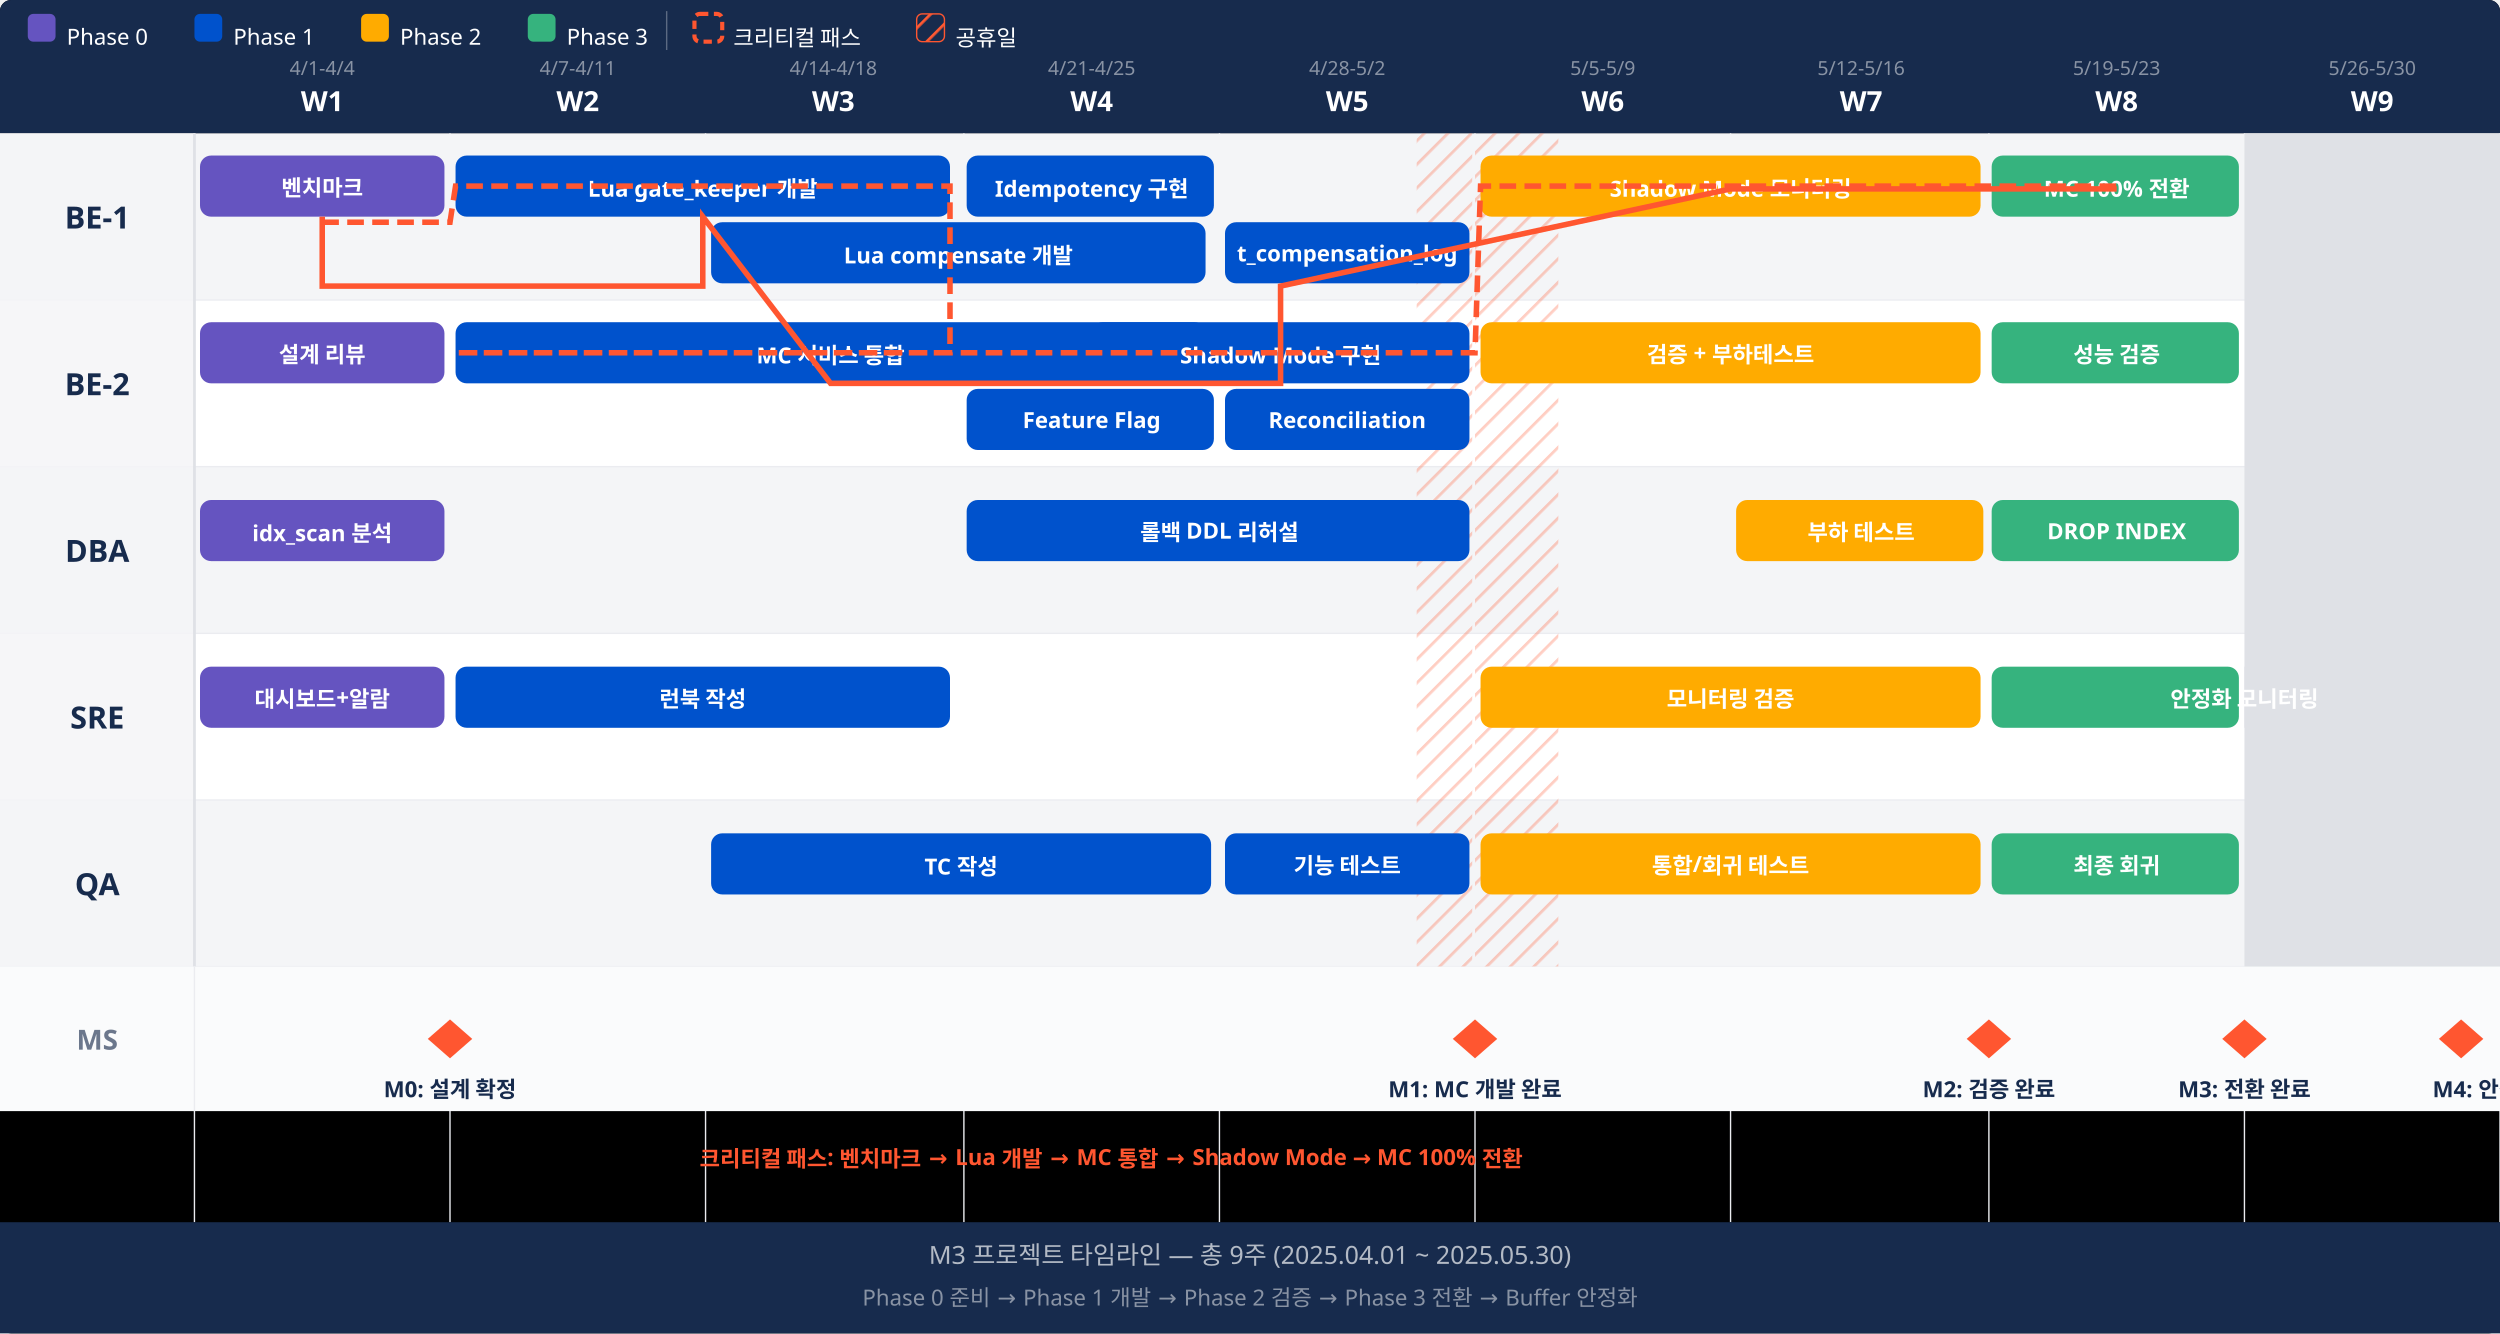
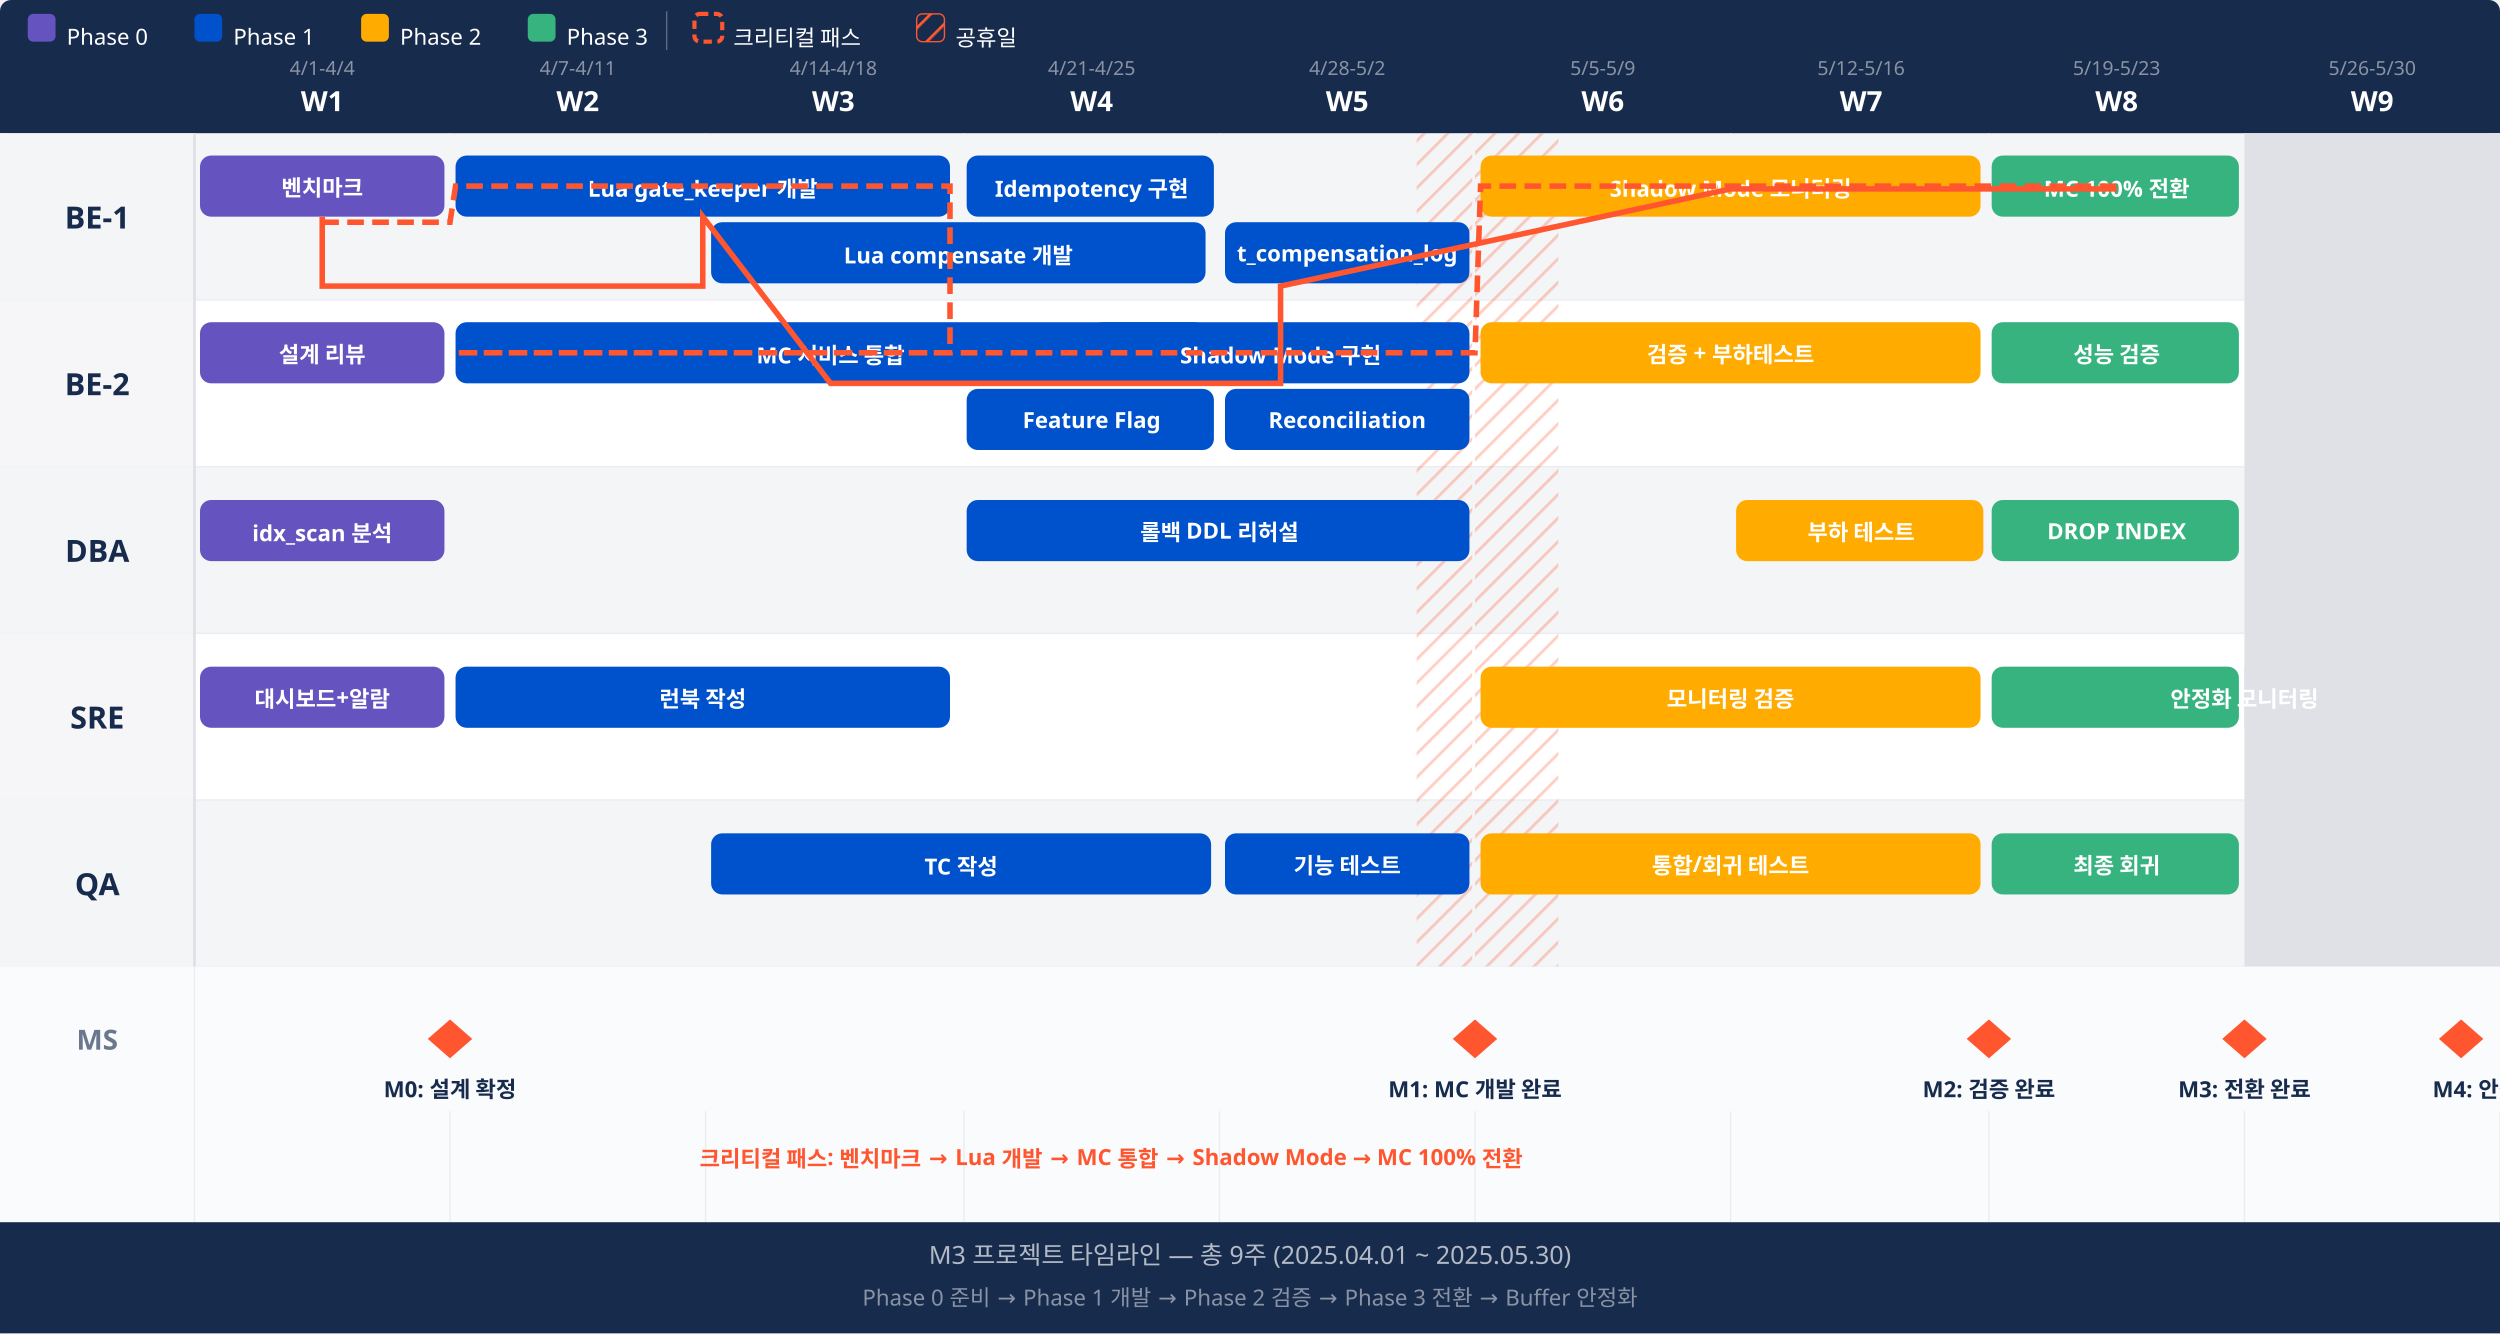
<svg xmlns="http://www.w3.org/2000/svg" viewBox="0 0 900 480" width="750" height="400" font-family="'Segoe UI','Apple SD Gothic Neo','Malgun Gothic',sans-serif">
  <style>  } .bg { fill: #FAFBFC; } .grid-line { stroke: #EBECF0; stroke-width: 0.5; } .header-bg { fill: #172B4D; } .header-text { fill: #fff; font-size: 10px; font-weight: 600; text-anchor: middle; } .lane-bg-even { fill: #F4F5F7; } .lane-bg-odd { fill: #FFFFFF; } .lane-label { font-size: 11px; font-weight: 700; fill: #172B4D; dominant-baseline: central; opacity: 1;  } .lane-label-bg { fill: #F4F5F7; } .bar { opacity: 1; } .bar-phase0 { fill: #6554C0; } .bar-phase1 { fill: #0052CC; } .bar-phase2 { fill: #FFAB00; } .bar-phase3 { fill: #36B37E; } .bar-buffer { fill: #DFE1E6; } .bar-text { fill: #fff; font-size: 8px; font-weight: 600; dominant-baseline: central; text-anchor: middle; pointer-events: none; } .milestone { opacity: 1; } .ms-diamond { fill: #FF5630; } .ms-text { fill: #172B4D; font-size: 8px; font-weight: 600; text-anchor: middle; } .holiday-hatch { fill: url(#hatch-holiday); opacity: 0.3; } .buffer-zone { fill: #DFE1E6; opacity: 1; } .buffer-text { fill: #6B778C; font-size: 10px; font-weight: 700; text-anchor: middle; dominant-baseline: central; } .crit-path { stroke: #FF5630; stroke-width: 2; stroke-dasharray: 6 3; fill: none; stroke-dashoffset: 0; opacity: 1; } .crit-label { fill: #FF5630; font-size: 8px; font-weight: 700; opacity: 1; } .legend-text { font-size: 9px; fill: #6B778C; dominant-baseline: central; }  to { opacity: 1; } }  to { opacity: 1; transform: translateX(0); } }  60% { transform: scale(1.3); } 100% { opacity: 1; transform: scale(1); } }  to { stroke-dashoffset: 0; opacity: 1; } }  to { opacity: 0.25; } }              .lane-label .lane-label .lane-label .lane-label .lane-label      .crit-path {  } .crit-label {  } .buffer-zone {  } .week-hdr { opacity: 1;  } .week-hdr .week-hdr .week-hdr .week-hdr .week-hdr .week-hdr .week-hdr .week-hdr .week-hdr </style>
  <defs>
    <pattern id="hatch-holiday" patternUnits="userSpaceOnUse" width="6" height="6" patternTransform="rotate(45)">
      <line x1="0" y1="0" x2="0" y2="6" stroke="#FF5630" stroke-width="2" />
    </pattern>
  </defs>
-   <rect class="bg" width="900" height="480" rx="4" />
+   <rect class="bg" width="900" height="480" rx="4" fill="#FAFBFC" />
  <rect class="header-bg" x="0" y="0" width="900" height="48" rx="4" />
  <rect class="header-bg" x="0" y="30" width="900" height="18" />
  <rect x="10" y="5" width="10" height="10" rx="2" fill="#6554C0" />
  <text x="24" y="13" fill="#fff" font-size="8" dominant-baseline="central">Phase 0</text>
  <rect x="70" y="5" width="10" height="10" rx="2" fill="#0052CC" />
  <text x="84" y="13" fill="#fff" font-size="8" dominant-baseline="central">Phase 1</text>
  <rect x="130" y="5" width="10" height="10" rx="2" fill="#FFAB00" />
  <text x="144" y="13" fill="#fff" font-size="8" dominant-baseline="central">Phase 2</text>
  <rect x="190" y="5" width="10" height="10" rx="2" fill="#36B37E" />
  <text x="204" y="13" fill="#fff" font-size="8" dominant-baseline="central">Phase 3</text>
  <line x1="240" y1="4" x2="240" y2="18" stroke="#fff" stroke-width="0.5" opacity="0.3" />
  <rect x="250" y="5" width="10" height="10" rx="2" fill="none" stroke="#FF5630" stroke-width="1.5" stroke-dasharray="3 2" />
  <text x="264" y="13" fill="#fff" font-size="8" dominant-baseline="central">크리티컬 패스</text>
  <rect x="330" y="5" width="10" height="10" rx="2" fill="url(#hatch-holiday)" stroke="#FF5630" stroke-width="0.5" />
  <text x="344" y="13" fill="#fff" font-size="8" dominant-baseline="central">공휴일</text>
  <g class="week-hdr wh1">
    <text class="header-text" x="116" y="40">W1</text>
    <text fill="#8993A4" font-size="7" text-anchor="middle" x="116" y="27">4/1-4/4</text>
  </g>
  <g class="week-hdr wh2">
    <text class="header-text" x="208" y="40">W2</text>
    <text fill="#8993A4" font-size="7" text-anchor="middle" x="208" y="27">4/7-4/11</text>
  </g>
  <g class="week-hdr wh3">
    <text class="header-text" x="300" y="40">W3</text>
    <text fill="#8993A4" font-size="7" text-anchor="middle" x="300" y="27">4/14-4/18</text>
  </g>
  <g class="week-hdr wh4">
    <text class="header-text" x="393" y="40">W4</text>
    <text fill="#8993A4" font-size="7" text-anchor="middle" x="393" y="27">4/21-4/25</text>
  </g>
  <g class="week-hdr wh5">
    <text class="header-text" x="485" y="40">W5</text>
    <text fill="#8993A4" font-size="7" text-anchor="middle" x="485" y="27">4/28-5/2</text>
  </g>
  <g class="week-hdr wh6">
    <text class="header-text" x="577" y="40">W6</text>
    <text fill="#8993A4" font-size="7" text-anchor="middle" x="577" y="27">5/5-5/9</text>
  </g>
  <g class="week-hdr wh7">
    <text class="header-text" x="670" y="40">W7</text>
    <text fill="#8993A4" font-size="7" text-anchor="middle" x="670" y="27">5/12-5/16</text>
  </g>
  <g class="week-hdr wh8">
    <text class="header-text" x="762" y="40">W8</text>
    <text fill="#8993A4" font-size="7" text-anchor="middle" x="762" y="27">5/19-5/23</text>
  </g>
  <g class="week-hdr wh9">
    <text class="header-text" x="854" y="40">W9</text>
    <text fill="#8993A4" font-size="7" text-anchor="middle" x="854" y="27">5/26-5/30</text>
  </g>
  <line class="grid-line" x1="70" y1="48" x2="70" y2="440" />
  <line class="grid-line" x1="162" y1="48" x2="162" y2="440" />
  <line class="grid-line" x1="254" y1="48" x2="254" y2="440" />
  <line class="grid-line" x1="347" y1="48" x2="347" y2="440" />
  <line class="grid-line" x1="439" y1="48" x2="439" y2="440" />
  <line class="grid-line" x1="531" y1="48" x2="531" y2="440" />
  <line class="grid-line" x1="623" y1="48" x2="623" y2="440" />
  <line class="grid-line" x1="716" y1="48" x2="716" y2="440" />
  <line class="grid-line" x1="808" y1="48" x2="808" y2="440" />
  <line class="grid-line" x1="900" y1="48" x2="900" y2="440" />
  <rect class="lane-bg-even" x="0" y="48" width="900" height="60" />
  <rect class="lane-bg-odd" x="0" y="108" width="900" height="60" />
  <rect class="lane-bg-even" x="0" y="168" width="900" height="60" />
  <rect class="lane-bg-odd" x="0" y="228" width="900" height="60" />
  <rect class="lane-bg-even" x="0" y="288" width="900" height="60" />
  <line class="grid-line" x1="0" y1="108" x2="900" y2="108" />
  <line class="grid-line" x1="0" y1="168" x2="900" y2="168" />
  <line class="grid-line" x1="0" y1="228" x2="900" y2="228" />
  <line class="grid-line" x1="0" y1="288" x2="900" y2="288" />
  <line class="grid-line" x1="0" y1="348" x2="900" y2="348" />
  <rect class="lane-label-bg" x="0" y="48" width="70" height="300" opacity="0.85" />
  <line stroke="#DFE1E6" stroke-width="1" x1="70" y1="48" x2="70" y2="348" />
  <text class="lane-label l0" x="35" y="78" text-anchor="middle">BE-1</text>
  <text class="lane-label l1" x="35" y="138" text-anchor="middle">BE-2</text>
  <text class="lane-label l2" x="35" y="198" text-anchor="middle">DBA</text>
  <text class="lane-label l3" x="35" y="258" text-anchor="middle">SRE</text>
  <text class="lane-label l4" x="35" y="318" text-anchor="middle">QA</text>
  <rect class="holiday-hatch" x="510" y="48" width="20" height="300" rx="0" />
  <rect class="holiday-hatch" x="531" y="48" width="30" height="300" rx="0" />
  <rect class="buffer-zone" x="808" y="48" width="92" height="300" rx="0" />
  <text class="buffer-text" x="854" y="356" opacity="1">변경 동결</text>
  <g class="bar w1">
    <rect class="bar-phase0" x="72" y="56" width="88" height="22" rx="4" />
    <text class="bar-text" x="116" y="67">벤치마크</text>
  </g>
  <g class="bar w2w3">
    <rect class="bar-phase1" x="164" y="56" width="178" height="22" rx="4" />
    <text class="bar-text" x="253" y="67">Lua gate_keeper 개발</text>
  </g>
  <g class="bar w3w4">
    <rect class="bar-phase1" x="256" y="80" width="178" height="22" rx="4" />
    <text class="bar-text" x="345" y="91">Lua compensate 개발</text>
  </g>
  <g class="bar w4">
    <rect class="bar-phase1" x="348" y="56" width="89" height="22" rx="4" />
    <text class="bar-text" x="393" y="67" font-size="7">Idempotency 구현</text>
  </g>
  <g class="bar w5">
    <rect class="bar-phase1" x="441" y="80" width="88" height="22" rx="4" />
    <text class="bar-text" x="485" y="91" font-size="7">t_compensation_log</text>
  </g>
  <g class="bar w6w7">
    <rect class="bar-phase2" x="533" y="56" width="180" height="22" rx="4" />
    <text class="bar-text" x="623" y="67" font-size="7">Shadow Mode 모니터링</text>
  </g>
  <g class="bar w8">
    <rect class="bar-phase3" x="717" y="56" width="89" height="22" rx="4" />
    <text class="bar-text" x="762" y="67" font-size="7">MC 100% 전환</text>
  </g>
  <g class="bar w1">
    <rect class="bar-phase0" x="72" y="116" width="88" height="22" rx="4" />
    <text class="bar-text" x="116" y="127">설계 리뷰</text>
  </g>
  <g class="bar w2w4">
    <rect class="bar-phase1" x="164" y="116" width="270" height="22" rx="4" />
    <text class="bar-text" x="299" y="127">MC 서비스 통합</text>
  </g>
  <g class="bar w4">
    <rect class="bar-phase1" x="348" y="140" width="89" height="22" rx="4" />
    <text class="bar-text" x="393" y="151">Feature Flag</text>
  </g>
  <g class="bar w4w5">
    <rect class="bar-phase1" x="393" y="116" width="136" height="22" rx="4" />
    <text class="bar-text" x="461" y="127" font-size="7">Shadow Mode 구현</text>
  </g>
  <g class="bar w5">
    <rect class="bar-phase1" x="441" y="140" width="88" height="22" rx="4" />
    <text class="bar-text" x="485" y="151" font-size="7">Reconciliation</text>
  </g>
  <g class="bar w6w7">
    <rect class="bar-phase2" x="533" y="116" width="180" height="22" rx="4" />
    <text class="bar-text" x="623" y="127" font-size="7">검증 + 부하테스트</text>
  </g>
  <g class="bar w8">
    <rect class="bar-phase3" x="717" y="116" width="89" height="22" rx="4" />
    <text class="bar-text" x="762" y="127">성능 검증</text>
  </g>
  <g class="bar w1">
    <rect class="bar-phase0" x="72" y="180" width="88" height="22" rx="4" />
    <text class="bar-text" x="116" y="191" font-size="7">idx_scan 분석</text>
  </g>
  <g class="bar w4w5">
    <rect class="bar-phase1" x="348" y="180" width="181" height="22" rx="4" />
    <text class="bar-text" x="439" y="191" font-size="7">롤백 DDL 리허설</text>
  </g>
  <g class="bar w7">
    <rect class="bar-phase2" x="625" y="180" width="89" height="22" rx="4" />
    <text class="bar-text" x="670" y="191">부하 테스트</text>
  </g>
  <g class="bar w8">
    <rect class="bar-phase3" x="717" y="180" width="89" height="22" rx="4" />
    <text class="bar-text" x="762" y="191" font-size="7">DROP INDEX</text>
  </g>
  <g class="bar w1">
    <rect class="bar-phase0" x="72" y="240" width="88" height="22" rx="4" />
    <text class="bar-text" x="116" y="251" font-size="7">대시보드+알람</text>
  </g>
  <g class="bar w2w3">
    <rect class="bar-phase1" x="164" y="240" width="178" height="22" rx="4" />
    <text class="bar-text" x="253" y="251">런북 작성</text>
  </g>
  <g class="bar w6w7">
    <rect class="bar-phase2" x="533" y="240" width="180" height="22" rx="4" />
    <text class="bar-text" x="623" y="251" font-size="7">모니터링 검증</text>
  </g>
  <g class="bar w8w9">
    <rect class="bar-phase3" x="717" y="240" width="89" height="22" rx="4" />
    <rect class="bar-buffer" x="808" y="240" width="89" height="22" rx="0 4 4 0" />
    <text class="bar-text" x="808" y="251" font-size="7">안정화 모니터링</text>
  </g>
  <g class="bar w3w4">
    <rect class="bar-phase1" x="256" y="300" width="180" height="22" rx="4" />
    <text class="bar-text" x="346" y="311">TC 작성</text>
  </g>
  <g class="bar w5">
    <rect class="bar-phase1" x="441" y="300" width="88" height="22" rx="4" />
    <text class="bar-text" x="485" y="311">기능 테스트</text>
  </g>
  <g class="bar w6w7">
    <rect class="bar-phase2" x="533" y="300" width="180" height="22" rx="4" />
    <text class="bar-text" x="623" y="311" font-size="7">통합/회귀 테스트</text>
  </g>
  <g class="bar w8">
    <rect class="bar-phase3" x="717" y="300" width="89" height="22" rx="4" />
    <text class="bar-text" x="762" y="311">최종 회귀</text>
  </g>
  <rect fill="#FAFBFC" x="0" y="348" width="900" height="52" />
  <line class="grid-line" x1="70" y1="348" x2="70" y2="400" />
  <text x="35" y="374" text-anchor="middle" font-size="10" font-weight="700" fill="#6B778C" dominant-baseline="central">MS</text>
  <g class="milestone m0">
    <polygon class="ms-diamond" points="162,367 170,374 162,381 154,374" />
    <text class="ms-text" x="162" y="395">M0: 설계 확정</text>
  </g>
  <g class="milestone m1">
    <polygon class="ms-diamond" points="531,367 539,374 531,381 523,374" />
    <text class="ms-text" x="531" y="395">M1: MC 개발 완료</text>
  </g>
  <g class="milestone m2">
    <polygon class="ms-diamond" points="716,367 724,374 716,381 708,374" />
    <text class="ms-text" x="716" y="395">M2: 검증 완료</text>
  </g>
  <g class="milestone m3">
    <polygon class="ms-diamond" points="808,367 816,374 808,381 800,374" />
    <text class="ms-text" x="808" y="395">M3: 전환 완료</text>
  </g>
  <g class="milestone m4">
    <polygon class="ms-diamond" points="886,367 894,374 886,381 878,374" />
    <text class="ms-text" x="895" y="395" text-anchor="end">M4: 안정화</text>
  </g>
  <path class="crit-path" d="M 116,80 L 162,80 L 164,67 L 342,67 L 342,127 L 164,127 L 164,127 L 531,127 L 533,67 L 713,67 L 717,67 L 762,67" />
  <polyline class="crit-path" points="116,78, 116,103, 253,103, 253,78, 299,138, 461,138, 461,103, 623,68, 762,68" style="stroke-dasharray:1200; stroke-dashoffset: 0; " />
  <text class="crit-label" x="400" y="420" font-size="9" text-anchor="middle">크리티컬 패스: 벤치마크 → Lua 개발 → MC 통합 → Shadow Mode → MC 100% 전환</text>
  <rect fill="#172B4D" x="0" y="440" width="900" height="40" rx="0" />
  <text fill="#B3BAC5" font-size="9" x="450" y="455" text-anchor="middle">M3 프로젝트 타임라인 — 총 9주 (2025.04.01 ~ 2025.05.30)</text>
  <text fill="#8993A4" font-size="8" x="450" y="470" text-anchor="middle">Phase 0 준비 → Phase 1 개발 → Phase 2 검증 → Phase 3 전환 → Buffer 안정화</text>
</svg>
